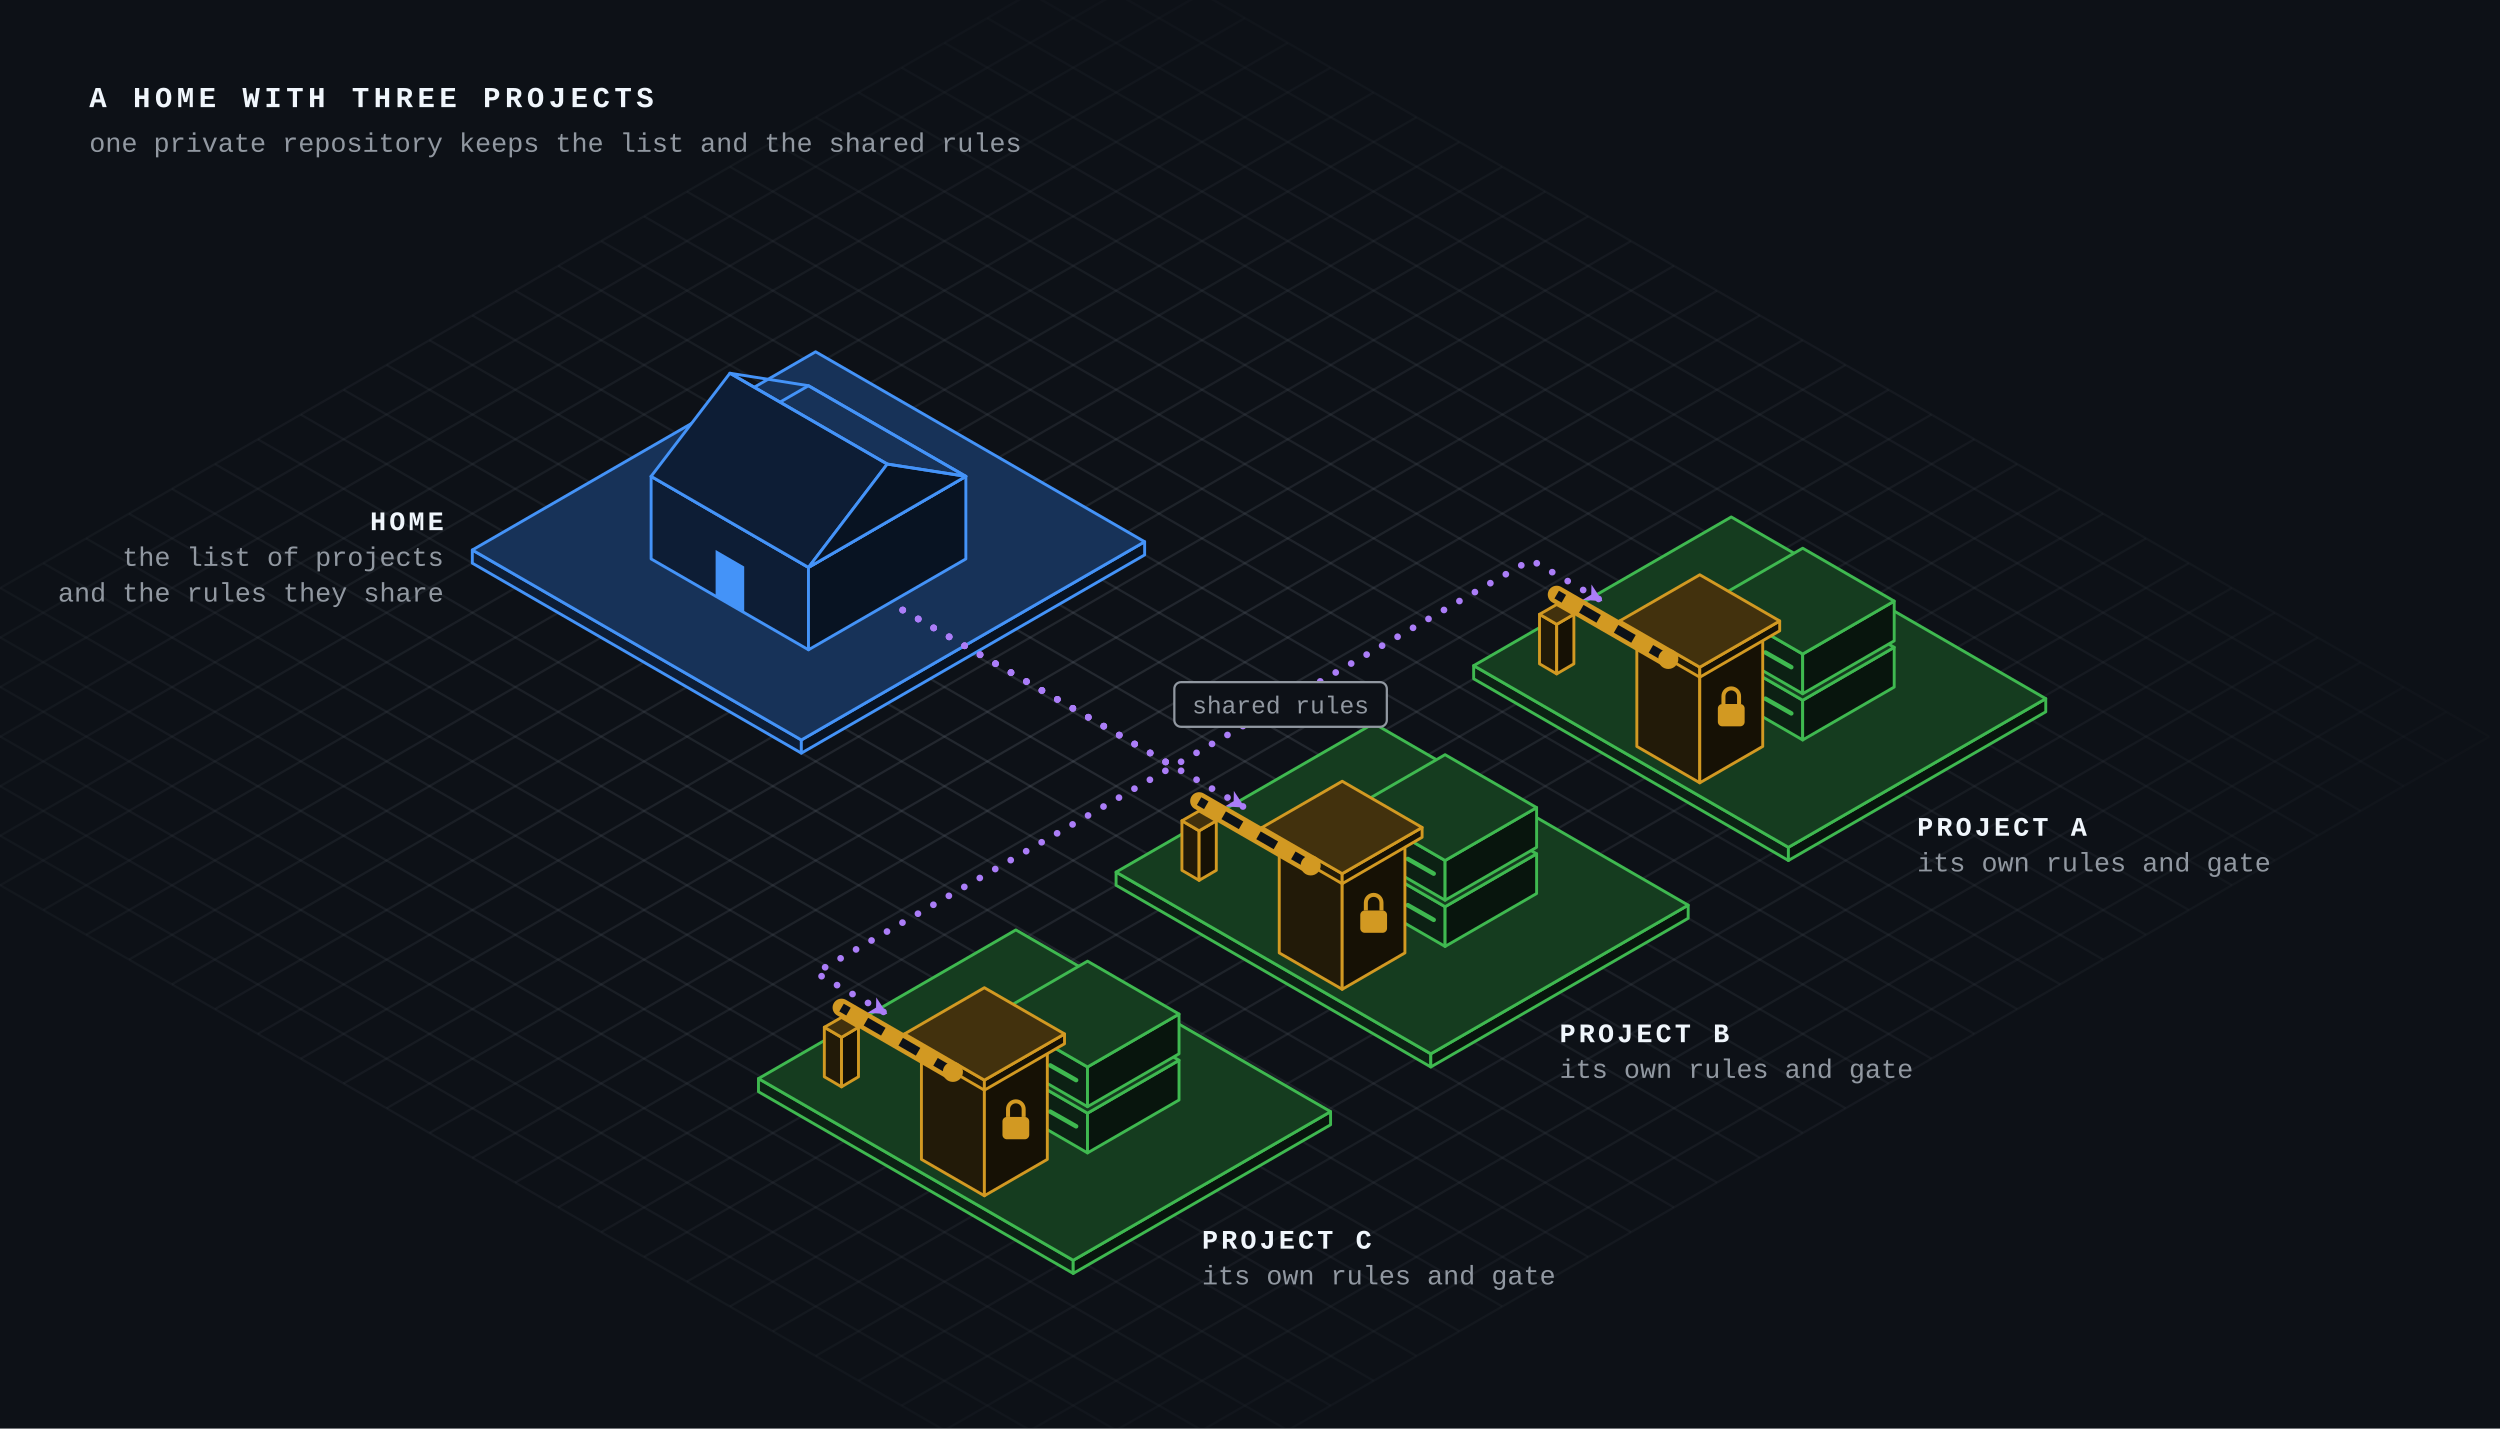
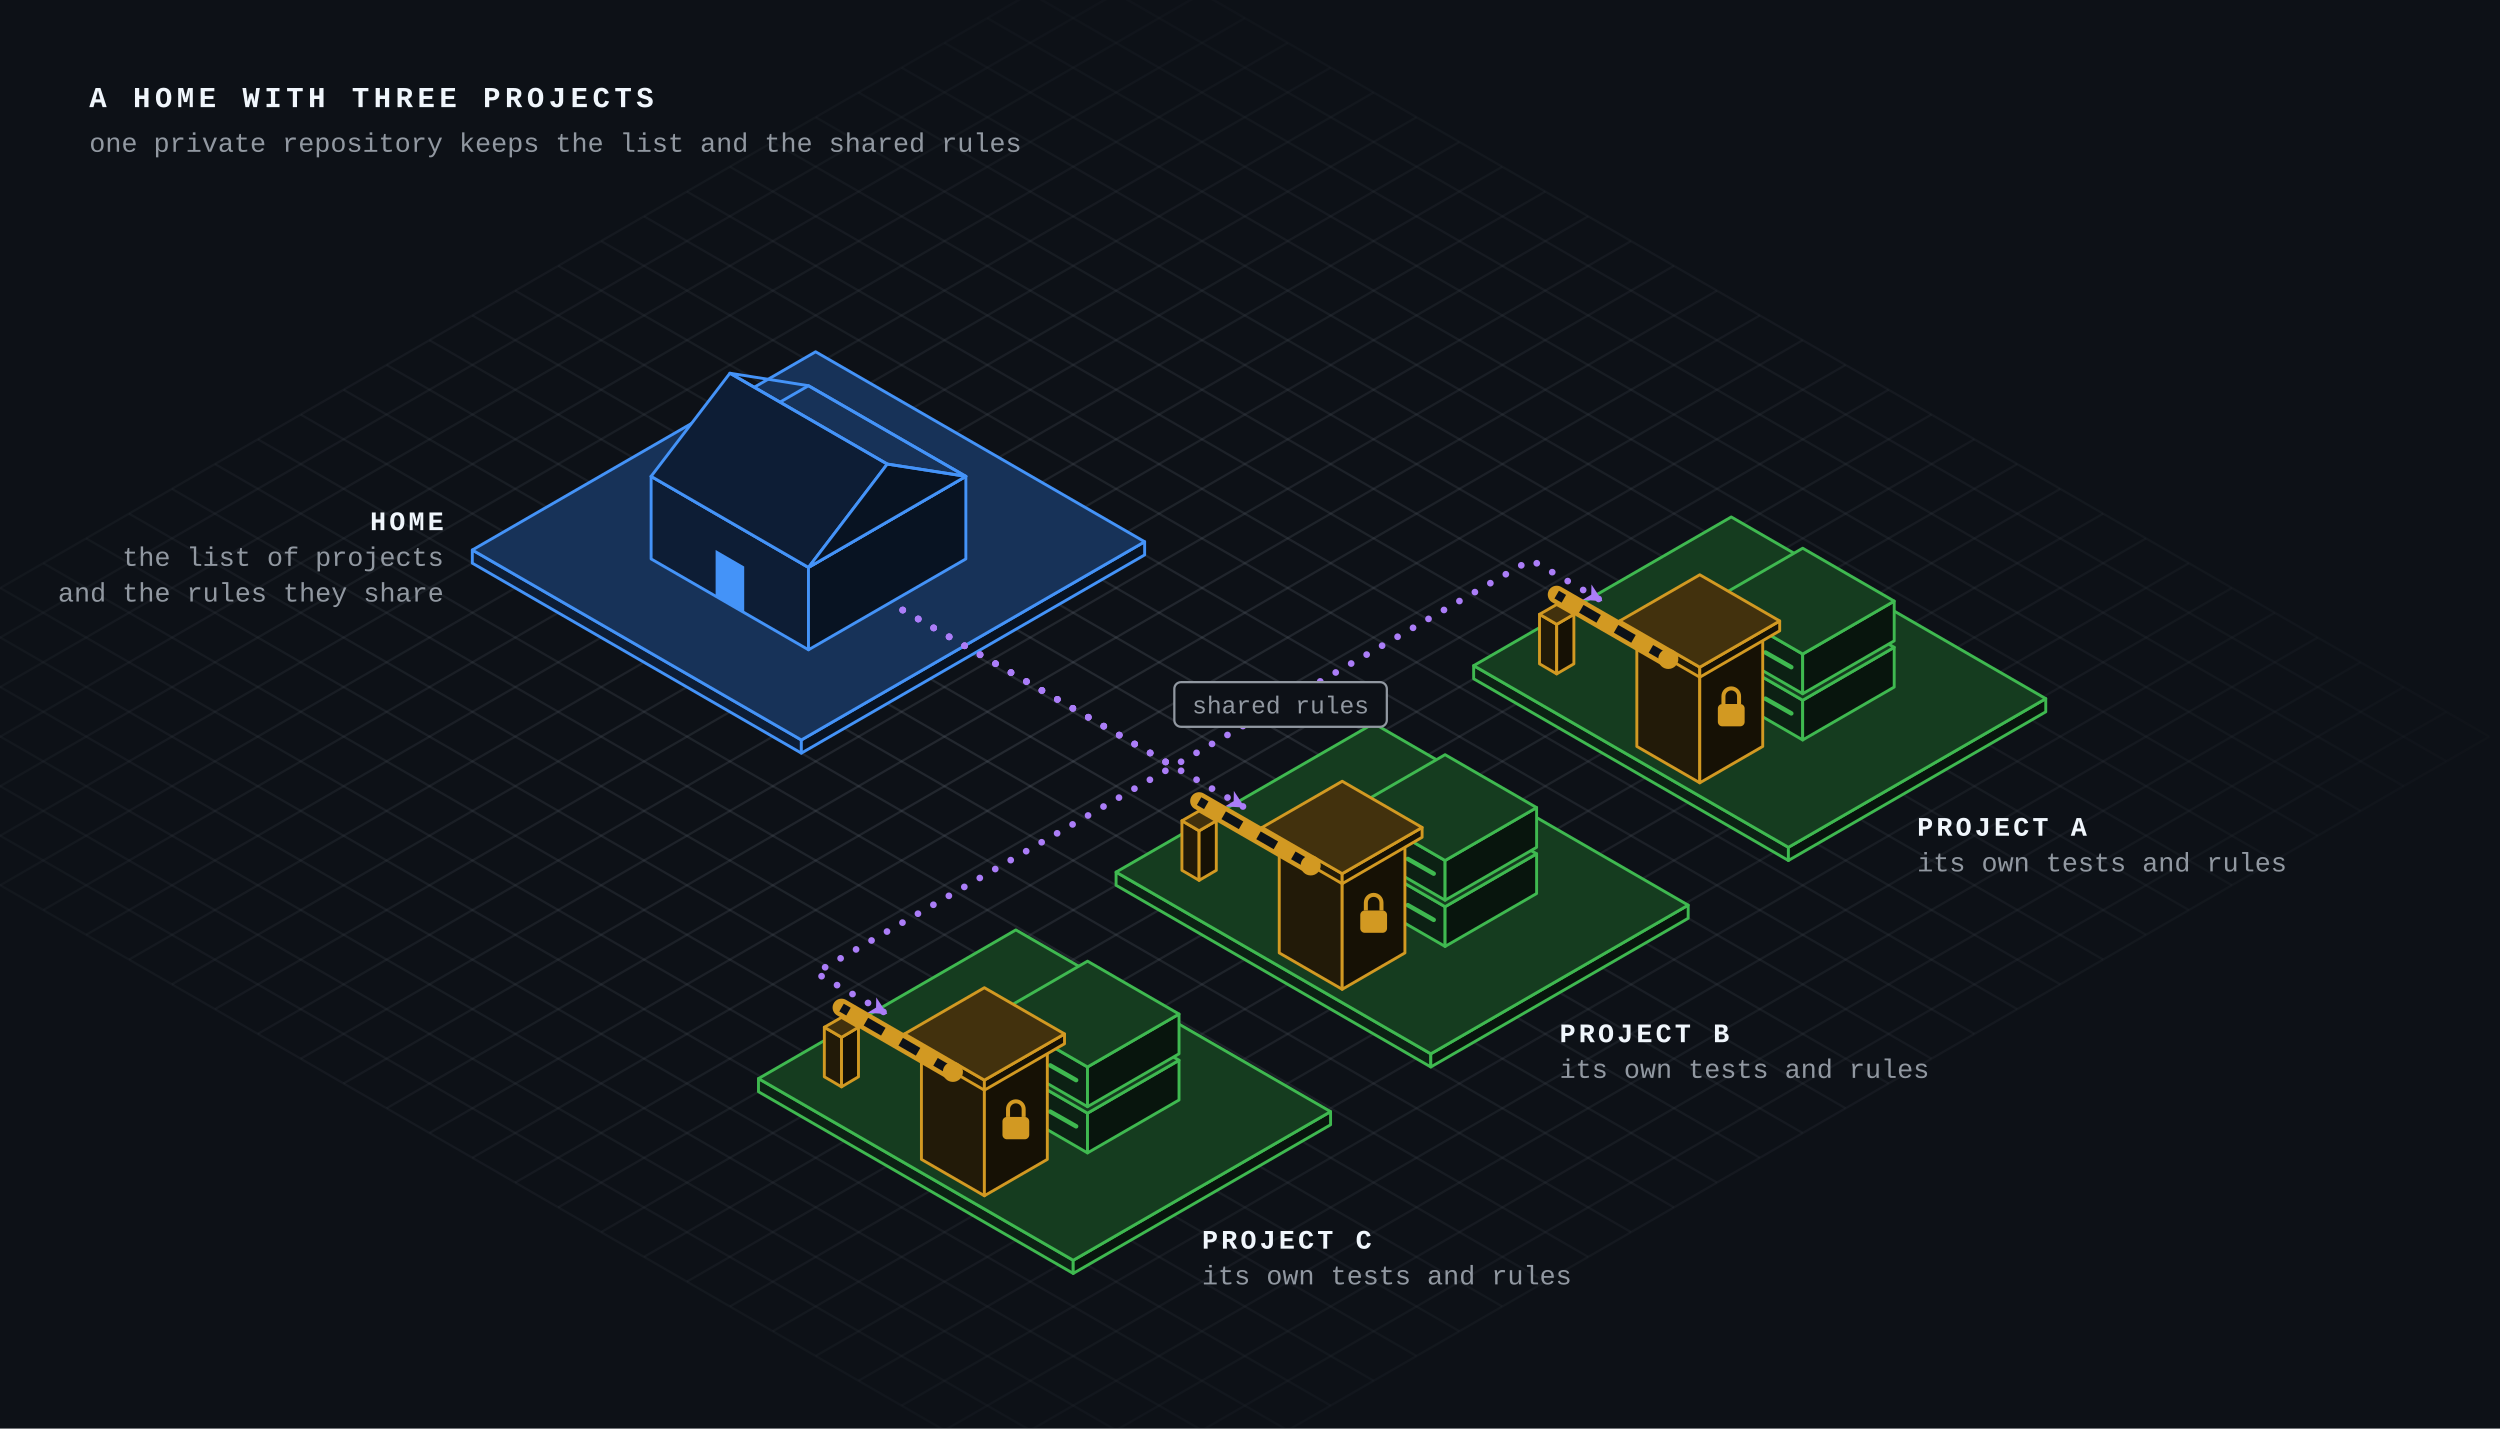
<svg xmlns="http://www.w3.org/2000/svg" viewBox="0 0 1120 640" width="1120" height="640" role="img" aria-labelledby="title desc" font-family="ui-monospace, SFMono-Regular, 'JetBrains Mono', 'Cascadia Mono', Menlo, Consolas, 'Liberation Mono', monospace">
  <defs>
    <radialGradient id="glow" cx="0.446" cy="0.516" r="0.6">
      <stop offset="0" stop-color="#fff" stop-opacity="1" />
      <stop offset="1" stop-color="#fff" stop-opacity="0" />
    </radialGradient>
    <mask id="fade">
      <rect width="1120" height="640" fill="url(#glow)" />
    </mask>
    <marker id="arrow-main" viewBox="0 0 10 10" refX="9" refY="5" markerWidth="10" markerHeight="10" markerUnits="userSpaceOnUse" orient="auto-start-reverse">
      <path d="M1,1 L9,5 L1,9 L3.2,5 z" fill="#ab7df8" />
    </marker>
    <marker id="arrow-side" viewBox="0 0 10 10" refX="9" refY="5" markerWidth="10" markerHeight="10" markerUnits="userSpaceOnUse" orient="auto-start-reverse">
      <path d="M1,1 L9,5 L1,9 L3.2,5 z" fill="#656c76" />
    </marker>
    <marker id="arrow-fail" viewBox="0 0 10 10" refX="9" refY="5" markerWidth="10" markerHeight="10" markerUnits="userSpaceOnUse" orient="auto-start-reverse">
      <path d="M1,1 L9,5 L1,9 L3.2,5 z" fill="#f85149" />
    </marker>
    <marker id="arrow-pass" viewBox="0 0 10 10" refX="9" refY="5" markerWidth="10" markerHeight="10" markerUnits="userSpaceOnUse" orient="auto-start-reverse">
      <path d="M1,1 L9,5 L1,9 L3.2,5 z" fill="#3fb950" />
    </marker>
  </defs>
  <style>.main{stroke-width:3;stroke-dasharray:0 8;animation:flow .8s linear infinite}.side{stroke-width:1.8;stroke-dasharray:6 6;animation:side 1.6s linear infinite}@keyframes flow{to{stroke-dashoffset:-8}}@keyframes side{to{stroke-dashoffset:-12}}.still-arm{display:none}@media (prefers-reduced-motion:reduce){.main,.side{animation:none}.ticket,.moving-arm{display:none}.still-arm{display:inline}}</style>
  <rect width="1120" height="640" fill="#0d1117" />
  <g mask="url(#fade)">
    <line x1="500.0" y1="-25.2" x2="-115.2" y2="330.0" stroke="#656c76" stroke-opacity="0.28" stroke-width="1" />
    <line x1="500.0" y1="-25.2" x2="1115.2" y2="330.0" stroke="#656c76" stroke-opacity="0.28" stroke-width="1" />
    <line x1="519.2" y1="-14.1" x2="-96.0" y2="341.1" stroke="#656c76" stroke-opacity="0.28" stroke-width="1" />
    <line x1="480.8" y1="-14.1" x2="1096.0" y2="341.1" stroke="#656c76" stroke-opacity="0.28" stroke-width="1" />
    <line x1="538.5" y1="-3.0" x2="-76.8" y2="352.2" stroke="#656c76" stroke-opacity="0.28" stroke-width="1" />
    <line x1="461.5" y1="-3.0" x2="1076.8" y2="352.2" stroke="#656c76" stroke-opacity="0.28" stroke-width="1" />
    <line x1="557.7" y1="8.1" x2="-57.5" y2="363.3" stroke="#656c76" stroke-opacity="0.28" stroke-width="1" />
    <line x1="442.3" y1="8.1" x2="1057.5" y2="363.3" stroke="#656c76" stroke-opacity="0.28" stroke-width="1" />
    <line x1="576.9" y1="19.2" x2="-38.3" y2="374.4" stroke="#656c76" stroke-opacity="0.28" stroke-width="1" />
    <line x1="423.1" y1="19.2" x2="1038.3" y2="374.4" stroke="#656c76" stroke-opacity="0.28" stroke-width="1" />
    <line x1="596.1" y1="30.3" x2="-19.1" y2="385.5" stroke="#656c76" stroke-opacity="0.28" stroke-width="1" />
    <line x1="403.9" y1="30.3" x2="1019.1" y2="385.5" stroke="#656c76" stroke-opacity="0.28" stroke-width="1" />
    <line x1="615.4" y1="41.4" x2="0.1" y2="396.6" stroke="#656c76" stroke-opacity="0.28" stroke-width="1" />
    <line x1="384.6" y1="41.4" x2="999.9" y2="396.6" stroke="#656c76" stroke-opacity="0.28" stroke-width="1" />
    <line x1="634.6" y1="52.5" x2="19.4" y2="407.7" stroke="#656c76" stroke-opacity="0.28" stroke-width="1" />
    <line x1="365.4" y1="52.5" x2="980.6" y2="407.7" stroke="#656c76" stroke-opacity="0.28" stroke-width="1" />
    <line x1="653.8" y1="63.6" x2="38.6" y2="418.8" stroke="#656c76" stroke-opacity="0.28" stroke-width="1" />
    <line x1="346.2" y1="63.6" x2="961.4" y2="418.8" stroke="#656c76" stroke-opacity="0.28" stroke-width="1" />
    <line x1="673.0" y1="74.7" x2="57.8" y2="429.9" stroke="#656c76" stroke-opacity="0.28" stroke-width="1" />
    <line x1="327.0" y1="74.7" x2="942.2" y2="429.9" stroke="#656c76" stroke-opacity="0.28" stroke-width="1" />
    <line x1="692.3" y1="85.8" x2="77.0" y2="441.0" stroke="#656c76" stroke-opacity="0.28" stroke-width="1" />
    <line x1="307.7" y1="85.8" x2="923.0" y2="441.0" stroke="#656c76" stroke-opacity="0.28" stroke-width="1" />
    <line x1="711.5" y1="96.9" x2="96.3" y2="452.1" stroke="#656c76" stroke-opacity="0.28" stroke-width="1" />
    <line x1="288.5" y1="96.9" x2="903.7" y2="452.1" stroke="#656c76" stroke-opacity="0.28" stroke-width="1" />
    <line x1="730.7" y1="108.0" x2="115.5" y2="463.2" stroke="#656c76" stroke-opacity="0.28" stroke-width="1" />
    <line x1="269.3" y1="108.0" x2="884.5" y2="463.2" stroke="#656c76" stroke-opacity="0.28" stroke-width="1" />
    <line x1="749.9" y1="119.1" x2="134.7" y2="474.3" stroke="#656c76" stroke-opacity="0.28" stroke-width="1" />
    <line x1="250.1" y1="119.1" x2="865.3" y2="474.3" stroke="#656c76" stroke-opacity="0.28" stroke-width="1" />
    <line x1="769.2" y1="130.2" x2="153.9" y2="485.4" stroke="#656c76" stroke-opacity="0.28" stroke-width="1" />
    <line x1="230.8" y1="130.2" x2="846.1" y2="485.4" stroke="#656c76" stroke-opacity="0.28" stroke-width="1" />
    <line x1="788.4" y1="141.3" x2="173.2" y2="496.5" stroke="#656c76" stroke-opacity="0.28" stroke-width="1" />
    <line x1="211.6" y1="141.3" x2="826.8" y2="496.5" stroke="#656c76" stroke-opacity="0.28" stroke-width="1" />
    <line x1="807.6" y1="152.4" x2="192.4" y2="507.6" stroke="#656c76" stroke-opacity="0.28" stroke-width="1" />
    <line x1="192.4" y1="152.4" x2="807.6" y2="507.6" stroke="#656c76" stroke-opacity="0.28" stroke-width="1" />
    <line x1="826.8" y1="163.5" x2="211.6" y2="518.7" stroke="#656c76" stroke-opacity="0.28" stroke-width="1" />
    <line x1="173.2" y1="163.5" x2="788.4" y2="518.7" stroke="#656c76" stroke-opacity="0.28" stroke-width="1" />
    <line x1="846.1" y1="174.6" x2="230.8" y2="529.8" stroke="#656c76" stroke-opacity="0.28" stroke-width="1" />
    <line x1="153.9" y1="174.6" x2="769.2" y2="529.8" stroke="#656c76" stroke-opacity="0.28" stroke-width="1" />
    <line x1="865.3" y1="185.7" x2="250.1" y2="540.9" stroke="#656c76" stroke-opacity="0.28" stroke-width="1" />
    <line x1="134.7" y1="185.7" x2="749.9" y2="540.9" stroke="#656c76" stroke-opacity="0.28" stroke-width="1" />
    <line x1="884.5" y1="196.8" x2="269.3" y2="552.0" stroke="#656c76" stroke-opacity="0.28" stroke-width="1" />
    <line x1="115.5" y1="196.8" x2="730.7" y2="552.0" stroke="#656c76" stroke-opacity="0.28" stroke-width="1" />
    <line x1="903.7" y1="207.9" x2="288.5" y2="563.1" stroke="#656c76" stroke-opacity="0.28" stroke-width="1" />
    <line x1="96.3" y1="207.9" x2="711.5" y2="563.1" stroke="#656c76" stroke-opacity="0.28" stroke-width="1" />
    <line x1="923.0" y1="219.0" x2="307.7" y2="574.2" stroke="#656c76" stroke-opacity="0.28" stroke-width="1" />
    <line x1="77.0" y1="219.0" x2="692.3" y2="574.2" stroke="#656c76" stroke-opacity="0.28" stroke-width="1" />
    <line x1="942.2" y1="230.1" x2="327.0" y2="585.3" stroke="#656c76" stroke-opacity="0.28" stroke-width="1" />
    <line x1="57.8" y1="230.1" x2="673.0" y2="585.3" stroke="#656c76" stroke-opacity="0.28" stroke-width="1" />
    <line x1="961.4" y1="241.2" x2="346.2" y2="596.4" stroke="#656c76" stroke-opacity="0.28" stroke-width="1" />
    <line x1="38.6" y1="241.2" x2="653.8" y2="596.4" stroke="#656c76" stroke-opacity="0.28" stroke-width="1" />
    <line x1="980.6" y1="252.3" x2="365.4" y2="607.5" stroke="#656c76" stroke-opacity="0.28" stroke-width="1" />
    <line x1="19.4" y1="252.3" x2="634.6" y2="607.5" stroke="#656c76" stroke-opacity="0.28" stroke-width="1" />
    <line x1="999.9" y1="263.4" x2="384.6" y2="618.6" stroke="#656c76" stroke-opacity="0.28" stroke-width="1" />
    <line x1="0.1" y1="263.4" x2="615.4" y2="618.6" stroke="#656c76" stroke-opacity="0.28" stroke-width="1" />
    <line x1="1019.1" y1="274.5" x2="403.9" y2="629.7" stroke="#656c76" stroke-opacity="0.28" stroke-width="1" />
    <line x1="-19.1" y1="274.5" x2="596.1" y2="629.7" stroke="#656c76" stroke-opacity="0.28" stroke-width="1" />
    <line x1="1038.3" y1="285.6" x2="423.1" y2="640.8" stroke="#656c76" stroke-opacity="0.28" stroke-width="1" />
    <line x1="-38.3" y1="285.6" x2="576.9" y2="640.8" stroke="#656c76" stroke-opacity="0.28" stroke-width="1" />
    <line x1="1057.5" y1="296.7" x2="442.3" y2="651.9" stroke="#656c76" stroke-opacity="0.28" stroke-width="1" />
    <line x1="-57.5" y1="296.7" x2="557.7" y2="651.9" stroke="#656c76" stroke-opacity="0.28" stroke-width="1" />
    <line x1="1076.8" y1="307.8" x2="461.5" y2="663.0" stroke="#656c76" stroke-opacity="0.28" stroke-width="1" />
    <line x1="-76.8" y1="307.8" x2="538.5" y2="663.0" stroke="#656c76" stroke-opacity="0.28" stroke-width="1" />
    <line x1="1096.0" y1="318.9" x2="480.8" y2="674.1" stroke="#656c76" stroke-opacity="0.28" stroke-width="1" />
    <line x1="-96.0" y1="318.9" x2="519.2" y2="674.1" stroke="#656c76" stroke-opacity="0.28" stroke-width="1" />
    <line x1="1115.2" y1="330.0" x2="500.0" y2="685.2" stroke="#656c76" stroke-opacity="0.28" stroke-width="1" />
    <line x1="-115.2" y1="330.0" x2="500.0" y2="685.2" stroke="#656c76" stroke-opacity="0.28" stroke-width="1" />
  </g>
  <polygon points="211.6,246.4 359.0,331.5 359.0,337.4 211.6,252.3" fill="#0d1d35" stroke="#4493f8" stroke-width="1.3" stroke-linejoin="round" />
  <polygon points="359.0,331.5 512.8,242.7 512.8,248.6 359.0,337.4" fill="#081322" stroke="#4493f8" stroke-width="1.3" stroke-linejoin="round" />
  <polygon points="211.6,246.4 359.0,331.5 512.8,242.7 365.4,157.6" fill="#173258" stroke="#4493f8" stroke-width="1.3" stroke-linejoin="round" />
  <polygon points="660.2,298.2 801.2,379.6 801.2,385.5 660.2,304.1" fill="#0c2114" stroke="#3fb950" stroke-width="1.3" stroke-linejoin="round" />
  <polygon points="801.2,379.6 916.5,313.0 916.5,318.9 801.2,385.5" fill="#08150d" stroke="#3fb950" stroke-width="1.3" stroke-linejoin="round" />
  <polygon points="660.2,298.2 801.2,379.6 916.5,313.0 775.6,231.6" fill="#153c1f" stroke="#3fb950" stroke-width="1.3" stroke-linejoin="round" />
  <polygon points="500.0,390.7 641.0,472.1 641.0,478.0 500.0,396.6" fill="#0c2114" stroke="#3fb950" stroke-width="1.3" stroke-linejoin="round" />
  <polygon points="641.0,472.1 756.3,405.5 756.3,411.4 641.0,478.0" fill="#08150d" stroke="#3fb950" stroke-width="1.3" stroke-linejoin="round" />
  <polygon points="500.0,390.7 641.0,472.1 756.3,405.5 615.4,324.1" fill="#153c1f" stroke="#3fb950" stroke-width="1.3" stroke-linejoin="round" />
  <polygon points="339.8,483.2 480.8,564.6 480.8,570.5 339.8,489.1" fill="#0c2114" stroke="#3fb950" stroke-width="1.3" stroke-linejoin="round" />
  <polygon points="480.8,564.6 596.1,498.0 596.1,503.9 480.8,570.5" fill="#08150d" stroke="#3fb950" stroke-width="1.3" stroke-linejoin="round" />
  <polygon points="339.8,483.2 480.8,564.6 596.1,498.0 455.1,416.6" fill="#153c1f" stroke="#3fb950" stroke-width="1.3" stroke-linejoin="round" />
  <polyline class="main" points="397.5,269.3 525.6,343.3 685.8,250.8 717.9,269.3" fill="none" stroke="#ab7df8" stroke-linecap="round" stroke-linejoin="round" marker-end="url(#arrow-main)" />
  <polyline class="main" points="397.5,269.3 557.7,361.8" fill="none" stroke="#ab7df8" stroke-linecap="round" stroke-linejoin="round" marker-end="url(#arrow-main)" />
  <polyline class="main" points="397.5,269.3 525.6,343.3 365.4,435.8 397.5,454.3" fill="none" stroke="#ab7df8" stroke-linecap="round" stroke-linejoin="round" marker-end="url(#arrow-main)" />
  <polygon points="291.7,213.4 362.2,254.2 362.2,291.1 291.7,250.4" fill="#0d1d35" stroke="#4493f8" stroke-width="1.3" stroke-linejoin="round" />
  <polygon points="362.2,254.2 432.7,213.4 432.7,250.4 362.2,291.1" fill="#081322" stroke="#4493f8" stroke-width="1.3" stroke-linejoin="round" />
  <polygon points="291.7,213.4 362.2,254.2 432.7,213.4 362.2,172.8" fill="#173258" stroke="#4493f8" stroke-width="1.3" stroke-linejoin="round" />
  <polygon points="291.7,213.4 362.2,254.2 397.5,207.9 327.0,167.2" fill="#0d1d35" stroke="#4493f8" stroke-width="1.3" stroke-linejoin="round" />
  <polygon points="362.2,254.2 432.7,213.4 397.5,207.9" fill="#081322" stroke="#4493f8" stroke-width="1.3" stroke-linejoin="round" />
  <polygon points="362.2,172.8 432.7,213.4 397.5,207.9 327.0,167.2" fill="#173258" stroke="#4493f8" stroke-width="1.3" stroke-linejoin="round" fill-opacity="0" />
  <polygon points="333.4,274.5 320.6,267.1 320.6,246.4 333.4,253.8" fill="#4493f8" />
  <polygon points="766.6,290.0 807.6,313.7 807.6,331.5 766.6,307.8" fill="#0c2114" stroke="#3fb950" stroke-width="1.3" stroke-linejoin="round" />
  <polygon points="807.6,313.7 848.6,290.0 848.6,307.8 807.6,331.5" fill="#08150d" stroke="#3fb950" stroke-width="1.3" stroke-linejoin="round" />
  <polygon points="766.6,290.0 807.6,313.7 848.6,290.0 807.6,266.4" fill="#153c1f" stroke="#3fb950" stroke-width="1.3" stroke-linejoin="round" />
  <circle cx="775.6" cy="304.1" r="2.1" fill="#3fb950" />
  <circle cx="781.3" cy="307.4" r="2.1" fill="#3fb950" />
  <circle cx="787.1" cy="310.8" r="2.1" fill="#3fb950" />
  <line x1="790.9" y1="313.0" x2="802.5" y2="319.6" stroke="#3fb950" stroke-width="2" stroke-linecap="round" />
  <polygon points="766.6,269.3 807.6,293.0 807.6,310.8 766.6,287.1" fill="#0c2114" stroke="#3fb950" stroke-width="1.3" stroke-linejoin="round" />
  <polygon points="807.6,293.0 848.6,269.3 848.6,287.1 807.6,310.8" fill="#08150d" stroke="#3fb950" stroke-width="1.3" stroke-linejoin="round" />
  <polygon points="766.6,269.3 807.6,293.0 848.6,269.3 807.6,245.6" fill="#153c1f" stroke="#3fb950" stroke-width="1.3" stroke-linejoin="round" />
  <circle cx="775.6" cy="283.4" r="2.1" fill="#3fb950" />
  <circle cx="781.3" cy="286.7" r="2.1" fill="#3fb950" />
  <circle cx="787.1" cy="290.0" r="2.1" fill="#3fb950" />
  <line x1="790.9" y1="292.3" x2="802.5" y2="298.9" stroke="#3fb950" stroke-width="2" stroke-linecap="round" />
  <polygon points="733.3,282.6 761.5,298.9 761.5,350.7 733.3,334.4" fill="#221a08" stroke="#d29922" stroke-width="1.3" stroke-linejoin="round" />
  <polygon points="761.5,298.9 789.7,282.6 789.7,334.4 761.5,350.7" fill="#161105" stroke="#d29922" stroke-width="1.3" stroke-linejoin="round" />
  <polygon points="733.3,282.6 761.5,298.9 789.7,282.6 761.5,266.4" fill="#42310d" stroke="#d29922" stroke-width="1.3" stroke-linejoin="round" />
  <polygon points="725.6,278.2 761.5,298.9 761.5,303.4 725.6,282.6" fill="#221a08" stroke="#d29922" stroke-width="1.3" stroke-linejoin="round" />
  <polygon points="761.5,298.9 797.3,278.2 797.3,282.6 761.5,303.4" fill="#161105" stroke="#d29922" stroke-width="1.3" stroke-linejoin="round" />
  <polygon points="725.6,278.2 761.5,298.9 797.3,278.2 761.5,257.5" fill="#42310d" stroke="#d29922" stroke-width="1.3" stroke-linejoin="round" />
  <rect x="769.6" y="315.4" width="12" height="10" rx="2" fill="#d29922" />
  <path d="M772.1,315.4 v-3.5 a3.5,3.5 0 0 1 7,0 v3.5" fill="none" stroke="#d29922" stroke-width="1.8" />
  <polygon points="689.7,275.2 697.4,279.7 697.4,301.9 689.7,297.4" fill="#221a08" stroke="#d29922" stroke-width="1.3" stroke-linejoin="round" />
  <polygon points="697.4,279.7 705.1,275.2 705.1,297.4 697.4,301.9" fill="#161105" stroke="#d29922" stroke-width="1.3" stroke-linejoin="round" />
  <polygon points="689.7,275.2 697.4,279.7 705.1,275.2 697.4,270.8" fill="#42310d" stroke="#d29922" stroke-width="1.3" stroke-linejoin="round" />
  <g class="moving-arm">
    <line x1="747.4" y1="295.2" x2="697.4" y2="266.4" stroke="#d29922" stroke-width="8" stroke-linecap="round" />
    <line x1="747.4" y1="295.2" x2="697.4" y2="266.4" stroke="#0d1117" stroke-width="4" stroke-dasharray="9 9" />
  </g>
  <g class="still-arm">
    <line x1="747.4" y1="295.2" x2="697.4" y2="266.4" stroke="#d29922" stroke-width="8" stroke-linecap="round" />
    <line x1="747.4" y1="295.2" x2="697.4" y2="266.4" stroke="#0d1117" stroke-width="4" stroke-dasharray="9 9" />
  </g>
  <circle cx="747.4" cy="295.2" r="4.5" fill="#d29922" />
  <polygon points="606.4,382.5 647.4,406.2 647.4,424.0 606.4,400.3" fill="#0c2114" stroke="#3fb950" stroke-width="1.3" stroke-linejoin="round" />
  <polygon points="647.4,406.2 688.4,382.5 688.4,400.3 647.4,424.0" fill="#08150d" stroke="#3fb950" stroke-width="1.3" stroke-linejoin="round" />
  <polygon points="606.4,382.5 647.4,406.2 688.4,382.5 647.4,358.9" fill="#153c1f" stroke="#3fb950" stroke-width="1.3" stroke-linejoin="round" />
  <circle cx="615.4" cy="396.6" r="2.1" fill="#3fb950" />
  <circle cx="621.1" cy="399.9" r="2.1" fill="#3fb950" />
  <circle cx="626.9" cy="403.3" r="2.1" fill="#3fb950" />
  <line x1="630.7" y1="405.5" x2="642.3" y2="412.1" stroke="#3fb950" stroke-width="2" stroke-linecap="round" />
  <polygon points="606.4,361.8 647.4,385.5 647.4,403.3 606.4,379.6" fill="#0c2114" stroke="#3fb950" stroke-width="1.3" stroke-linejoin="round" />
  <polygon points="647.4,385.5 688.4,361.8 688.4,379.6 647.4,403.3" fill="#08150d" stroke="#3fb950" stroke-width="1.3" stroke-linejoin="round" />
  <polygon points="606.4,361.8 647.4,385.5 688.4,361.8 647.4,338.1" fill="#153c1f" stroke="#3fb950" stroke-width="1.3" stroke-linejoin="round" />
  <circle cx="615.4" cy="375.9" r="2.1" fill="#3fb950" />
  <circle cx="621.1" cy="379.2" r="2.1" fill="#3fb950" />
  <circle cx="626.9" cy="382.5" r="2.1" fill="#3fb950" />
  <line x1="630.7" y1="384.8" x2="642.3" y2="391.4" stroke="#3fb950" stroke-width="2" stroke-linecap="round" />
  <polygon points="573.1,375.1 601.3,391.4 601.3,443.2 573.1,426.9" fill="#221a08" stroke="#d29922" stroke-width="1.3" stroke-linejoin="round" />
  <polygon points="601.3,391.4 629.4,375.1 629.4,426.9 601.3,443.2" fill="#161105" stroke="#d29922" stroke-width="1.3" stroke-linejoin="round" />
  <polygon points="573.1,375.1 601.3,391.4 629.4,375.1 601.3,358.9" fill="#42310d" stroke="#d29922" stroke-width="1.3" stroke-linejoin="round" />
  <polygon points="565.4,370.7 601.3,391.4 601.3,395.9 565.4,375.1" fill="#221a08" stroke="#d29922" stroke-width="1.3" stroke-linejoin="round" />
  <polygon points="601.3,391.4 637.1,370.7 637.1,375.1 601.3,395.9" fill="#161105" stroke="#d29922" stroke-width="1.3" stroke-linejoin="round" />
  <polygon points="565.4,370.7 601.3,391.4 637.1,370.7 601.3,350.0" fill="#42310d" stroke="#d29922" stroke-width="1.3" stroke-linejoin="round" />
  <rect x="609.4" y="407.9" width="12" height="10" rx="2" fill="#d29922" />
  <path d="M611.9,407.9 v-3.5 a3.5,3.5 0 0 1 7,0 v3.5" fill="none" stroke="#d29922" stroke-width="1.8" />
  <polygon points="529.5,367.7 537.2,372.2 537.2,394.4 529.5,389.9" fill="#221a08" stroke="#d29922" stroke-width="1.3" stroke-linejoin="round" />
  <polygon points="537.2,372.2 544.9,367.7 544.9,389.9 537.2,394.4" fill="#161105" stroke="#d29922" stroke-width="1.3" stroke-linejoin="round" />
  <polygon points="529.5,367.7 537.2,372.2 544.9,367.7 537.2,363.3" fill="#42310d" stroke="#d29922" stroke-width="1.3" stroke-linejoin="round" />
  <g class="moving-arm">
    <line x1="587.2" y1="387.7" x2="537.2" y2="358.9" stroke="#d29922" stroke-width="8" stroke-linecap="round" />
    <line x1="587.2" y1="387.7" x2="537.2" y2="358.9" stroke="#0d1117" stroke-width="4" stroke-dasharray="9 9" />
  </g>
  <g class="still-arm">
    <line x1="587.2" y1="387.7" x2="537.2" y2="358.9" stroke="#d29922" stroke-width="8" stroke-linecap="round" />
    <line x1="587.2" y1="387.7" x2="537.2" y2="358.9" stroke="#0d1117" stroke-width="4" stroke-dasharray="9 9" />
  </g>
  <circle cx="587.2" cy="387.7" r="4.5" fill="#d29922" />
  <polygon points="446.2,475.0 487.2,498.7 487.2,516.5 446.2,492.8" fill="#0c2114" stroke="#3fb950" stroke-width="1.3" stroke-linejoin="round" />
  <polygon points="487.2,498.7 528.2,475.0 528.2,492.8 487.2,516.5" fill="#08150d" stroke="#3fb950" stroke-width="1.3" stroke-linejoin="round" />
  <polygon points="446.2,475.0 487.2,498.7 528.2,475.0 487.2,451.4" fill="#153c1f" stroke="#3fb950" stroke-width="1.3" stroke-linejoin="round" />
  <circle cx="455.1" cy="489.1" r="2.1" fill="#3fb950" />
  <circle cx="460.9" cy="492.4" r="2.1" fill="#3fb950" />
  <circle cx="466.7" cy="495.8" r="2.1" fill="#3fb950" />
  <line x1="470.5" y1="498.0" x2="482.1" y2="504.6" stroke="#3fb950" stroke-width="2" stroke-linecap="round" />
  <polygon points="446.2,454.3 487.2,478.0 487.2,495.8 446.2,472.1" fill="#0c2114" stroke="#3fb950" stroke-width="1.3" stroke-linejoin="round" />
  <polygon points="487.2,478.0 528.2,454.3 528.2,472.1 487.2,495.8" fill="#08150d" stroke="#3fb950" stroke-width="1.3" stroke-linejoin="round" />
  <polygon points="446.2,454.3 487.2,478.0 528.2,454.3 487.2,430.6" fill="#153c1f" stroke="#3fb950" stroke-width="1.3" stroke-linejoin="round" />
  <circle cx="455.1" cy="468.4" r="2.1" fill="#3fb950" />
  <circle cx="460.9" cy="471.7" r="2.1" fill="#3fb950" />
  <circle cx="466.7" cy="475.0" r="2.1" fill="#3fb950" />
  <line x1="470.5" y1="477.3" x2="482.1" y2="483.9" stroke="#3fb950" stroke-width="2" stroke-linecap="round" />
  <polygon points="412.8,467.6 441.0,483.9 441.0,535.7 412.8,519.4" fill="#221a08" stroke="#d29922" stroke-width="1.3" stroke-linejoin="round" />
  <polygon points="441.0,483.9 469.2,467.6 469.2,519.4 441.0,535.7" fill="#161105" stroke="#d29922" stroke-width="1.3" stroke-linejoin="round" />
  <polygon points="412.8,467.6 441.0,483.9 469.2,467.6 441.0,451.4" fill="#42310d" stroke="#d29922" stroke-width="1.3" stroke-linejoin="round" />
  <polygon points="405.2,463.2 441.0,483.9 441.0,488.4 405.2,467.6" fill="#221a08" stroke="#d29922" stroke-width="1.3" stroke-linejoin="round" />
  <polygon points="441.0,483.9 476.9,463.2 476.9,467.6 441.0,488.4" fill="#161105" stroke="#d29922" stroke-width="1.3" stroke-linejoin="round" />
  <polygon points="405.2,463.2 441.0,483.9 476.9,463.2 441.0,442.5" fill="#42310d" stroke="#d29922" stroke-width="1.3" stroke-linejoin="round" />
  <rect x="449.1" y="500.4" width="12" height="10" rx="2" fill="#d29922" />
  <path d="M451.6,500.4 v-3.5 a3.5,3.5 0 0 1 7,0 v3.5" fill="none" stroke="#d29922" stroke-width="1.8" />
  <polygon points="369.3,460.2 377.0,464.7 377.0,486.9 369.3,482.4" fill="#221a08" stroke="#d29922" stroke-width="1.3" stroke-linejoin="round" />
  <polygon points="377.0,464.7 384.6,460.2 384.6,482.4 377.0,486.9" fill="#161105" stroke="#d29922" stroke-width="1.3" stroke-linejoin="round" />
  <polygon points="369.3,460.2 377.0,464.7 384.6,460.2 377.0,455.8" fill="#42310d" stroke="#d29922" stroke-width="1.3" stroke-linejoin="round" />
  <g class="moving-arm">
    <line x1="426.9" y1="480.2" x2="377.0" y2="451.4" stroke="#d29922" stroke-width="8" stroke-linecap="round" />
    <line x1="426.9" y1="480.2" x2="377.0" y2="451.4" stroke="#0d1117" stroke-width="4" stroke-dasharray="9 9" />
  </g>
  <g class="still-arm">
    <line x1="426.9" y1="480.2" x2="377.0" y2="451.4" stroke="#d29922" stroke-width="8" stroke-linecap="round" />
    <line x1="426.9" y1="480.2" x2="377.0" y2="451.4" stroke="#0d1117" stroke-width="4" stroke-dasharray="9 9" />
  </g>
  <circle cx="426.9" cy="480.2" r="4.5" fill="#d29922" />
  <text x="40" y="48" font-size="13" font-weight="700" letter-spacing="2" fill="#f0f6fc">A HOME WITH THREE PROJECTS</text>
  <text x="40" y="68" font-size="12" fill="#9198a1">one private repository keeps the list and the shared rules</text>
  <rect x="526.1" y="305.6" width="95.2" height="20" rx="3" fill="#0d1117" stroke="#9198a1" />
  <text x="573.7" y="319.6" text-anchor="middle" font-size="11" fill="#9198a1">shared rules</text>
  <text x="198.8" y="237.5" text-anchor="end" font-size="12" font-weight="700" letter-spacing="1.4" fill="#f0f6fc">HOME</text>
  <text x="198.8" y="253.5" text-anchor="end" font-size="12" fill="#9198a1">the list of projects</text>
  <text x="198.8" y="269.5" text-anchor="end" font-size="12" fill="#9198a1">and the rules they share</text>
  <text x="858.9" y="374.4" text-anchor="start" font-size="12" font-weight="700" letter-spacing="1.4" fill="#f0f6fc">PROJECT A</text>
-   <text x="858.9" y="390.4" text-anchor="start" font-size="12" fill="#9198a1">its own rules and gate</text>
+   <text x="858.9" y="390.4" text-anchor="start" font-size="12" fill="#9198a1">its own tests and rules</text>
  <text x="698.7" y="466.9" text-anchor="start" font-size="12" font-weight="700" letter-spacing="1.4" fill="#f0f6fc">PROJECT B</text>
-   <text x="698.7" y="482.9" text-anchor="start" font-size="12" fill="#9198a1">its own rules and gate</text>
+   <text x="698.7" y="482.9" text-anchor="start" font-size="12" fill="#9198a1">its own tests and rules</text>
  <text x="538.5" y="559.4" text-anchor="start" font-size="12" font-weight="700" letter-spacing="1.4" fill="#f0f6fc">PROJECT C</text>
-   <text x="538.5" y="575.4" text-anchor="start" font-size="12" fill="#9198a1">its own rules and gate</text>
+   <text x="538.5" y="575.4" text-anchor="start" font-size="12" fill="#9198a1">its own tests and rules</text>
</svg>
